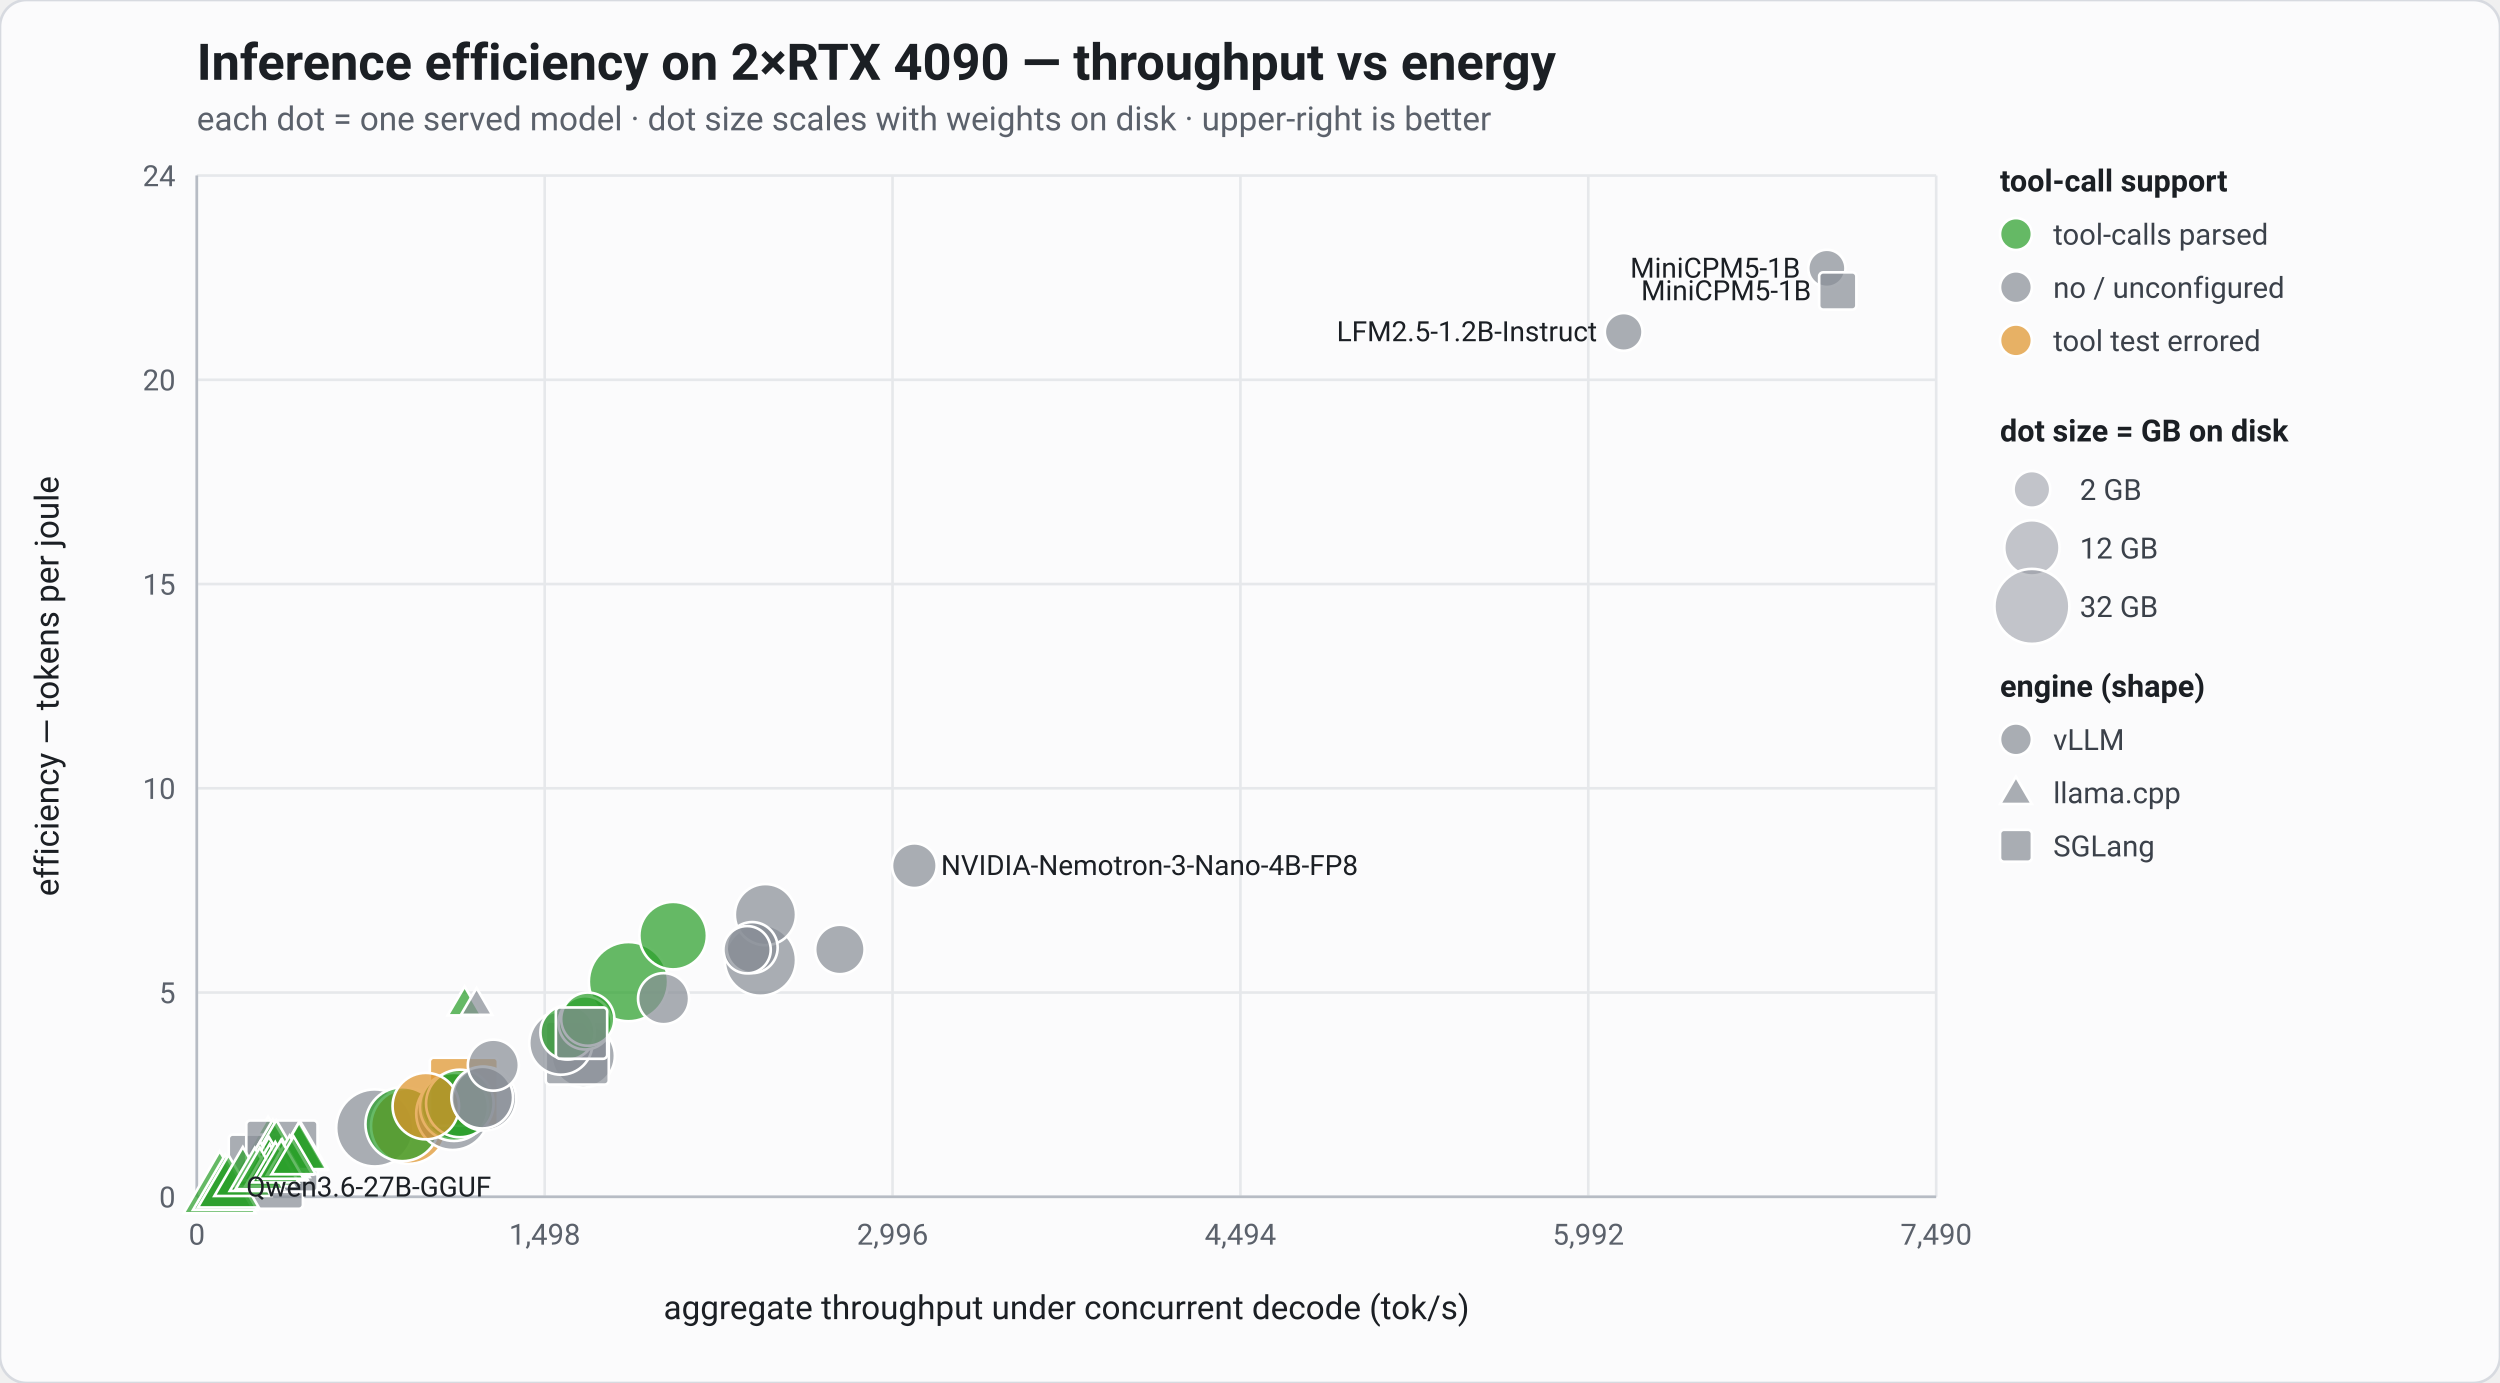
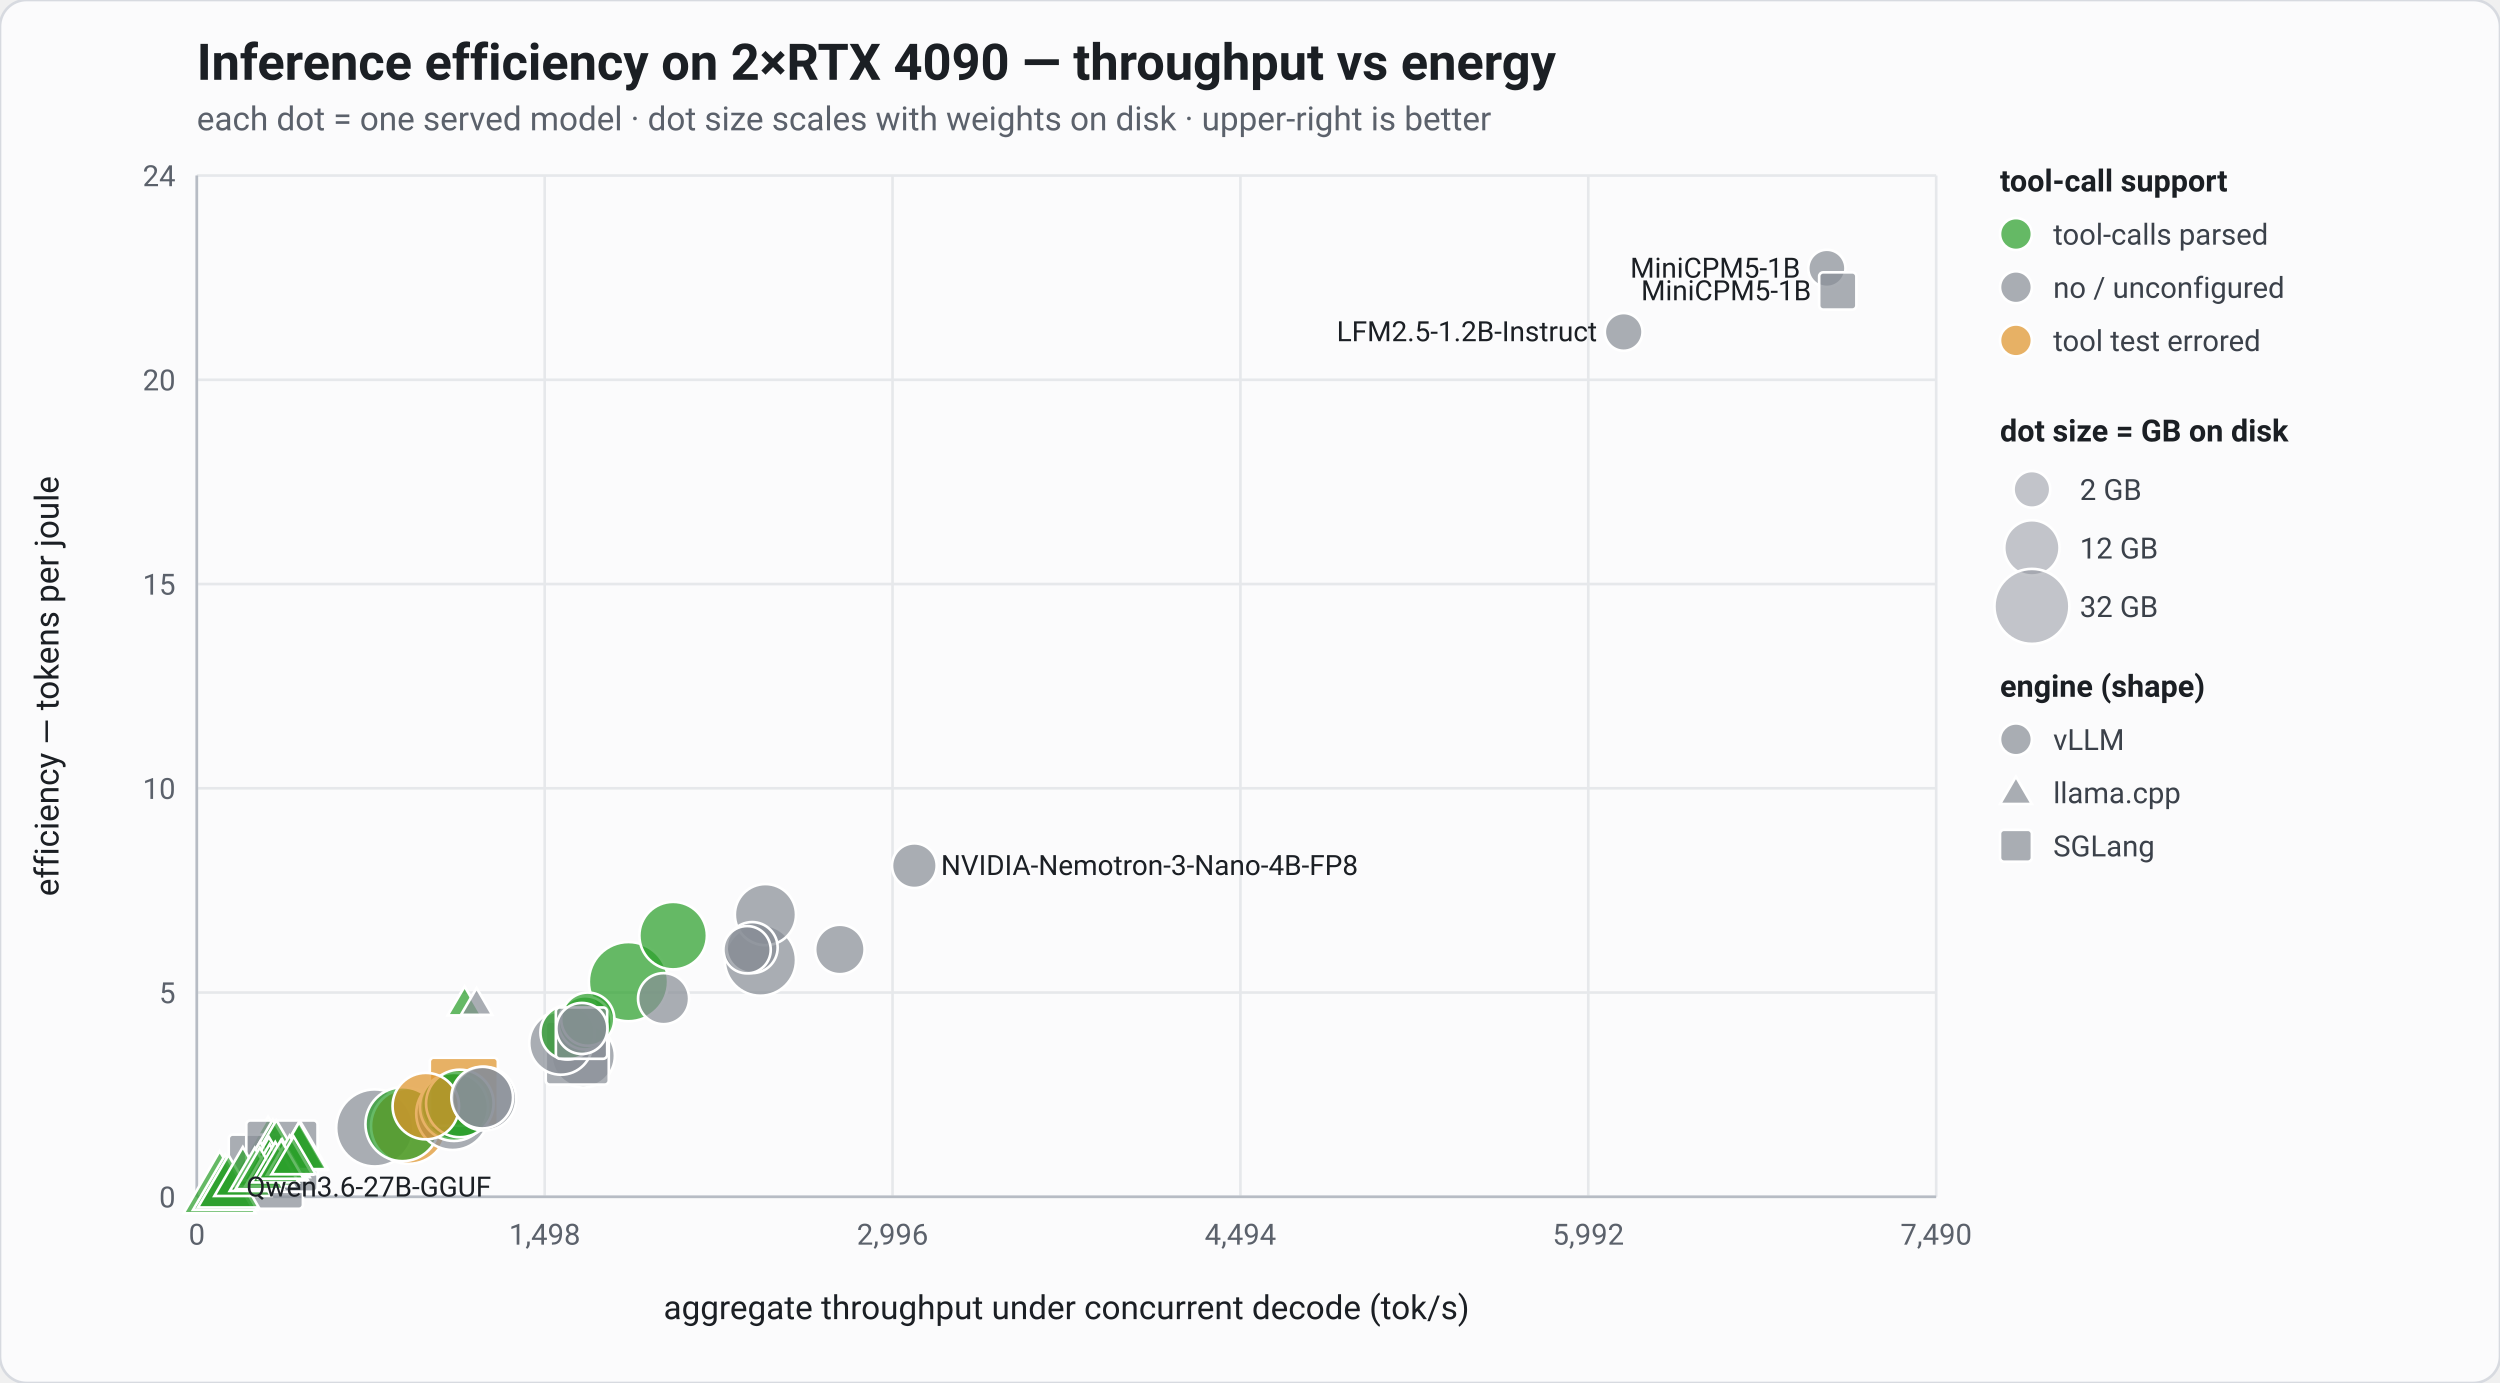
<svg xmlns="http://www.w3.org/2000/svg" width="940" height="520" viewBox="0 0 940 520" font-family="-apple-system,Segoe UI,Roboto,sans-serif">
  <rect x="0" y="0" width="940" height="520" rx="10" fill="#fbfbfc" stroke="#d7dae0" />
  <text x="74" y="30" font-size="19" font-weight="700" fill="#1b1f24">Inference efficiency on 2×RTX 4090 — throughput vs energy</text>
  <text x="74" y="49" font-size="12.5" fill="#5b616b">each dot = one served model · dot size scales with weights on disk · upper-right is better</text>
  <line x1="74.0" y1="66" x2="74.0" y2="450" stroke="#e6e8eb" />
  <text x="74.0" y="468" font-size="11" fill="#5b616b" text-anchor="middle">0</text>
  <line x1="74" y1="450.0" x2="728" y2="450.0" stroke="#e6e8eb" />
  <text x="66" y="454.0" font-size="11" fill="#5b616b" text-anchor="end">0</text>
  <line x1="204.8" y1="66" x2="204.8" y2="450" stroke="#e6e8eb" />
  <text x="204.8" y="468" font-size="11" fill="#5b616b" text-anchor="middle">1,498</text>
  <line x1="74" y1="373.2" x2="728" y2="373.2" stroke="#e6e8eb" />
  <text x="66" y="377.2" font-size="11" fill="#5b616b" text-anchor="end">5</text>
  <line x1="335.6" y1="66" x2="335.6" y2="450" stroke="#e6e8eb" />
  <text x="335.6" y="468" font-size="11" fill="#5b616b" text-anchor="middle">2,996</text>
  <line x1="74" y1="296.4" x2="728" y2="296.4" stroke="#e6e8eb" />
  <text x="66" y="300.4" font-size="11" fill="#5b616b" text-anchor="end">10</text>
  <line x1="466.4" y1="66" x2="466.4" y2="450" stroke="#e6e8eb" />
  <text x="466.4" y="468" font-size="11" fill="#5b616b" text-anchor="middle">4,494</text>
  <line x1="74" y1="219.6" x2="728" y2="219.6" stroke="#e6e8eb" />
  <text x="66" y="223.6" font-size="11" fill="#5b616b" text-anchor="end">15</text>
  <line x1="597.2" y1="66" x2="597.2" y2="450" stroke="#e6e8eb" />
  <text x="597.2" y="468" font-size="11" fill="#5b616b" text-anchor="middle">5,992</text>
  <line x1="74" y1="142.8" x2="728" y2="142.8" stroke="#e6e8eb" />
  <text x="66" y="146.8" font-size="11" fill="#5b616b" text-anchor="end">20</text>
  <line x1="728.0" y1="66" x2="728.0" y2="450" stroke="#e6e8eb" />
  <text x="728.0" y="468" font-size="11" fill="#5b616b" text-anchor="middle">7,490</text>
  <line x1="74" y1="66.0" x2="728" y2="66.0" stroke="#e6e8eb" />
  <text x="66" y="70.0" font-size="11" fill="#5b616b" text-anchor="end">24</text>
  <line x1="74" y1="450" x2="728" y2="450" stroke="#b7bcc4" />
  <line x1="74" y1="66" x2="74" y2="450" stroke="#b7bcc4" />
  <text x="401.0" y="496" font-size="12.5" fill="#1b1f24" text-anchor="middle">aggregate throughput under concurrent decode (tok/s)</text>
  <text x="22" y="258.0" font-size="12.5" fill="#1b1f24" text-anchor="middle" transform="rotate(-90 22 258.0)">efficiency — tokens per joule</text>
  <circle cx="236.3" cy="369.1" r="14.9" fill="#2ca02c" fill-opacity="0.72" stroke="#ffffff" stroke-width="1" />
  <polygon points="100.8,419.9 86.0,445.4 115.6,445.4" fill="#2ca02c" fill-opacity="0.72" stroke="#ffffff" stroke-width="1" />
  <circle cx="140.9" cy="424.1" r="14.5" fill="#8a8f98" fill-opacity="0.72" stroke="#ffffff" stroke-width="1" />
  <circle cx="153.7" cy="423.4" r="14.2" fill="#e0952b" fill-opacity="0.72" stroke="#ffffff" stroke-width="1" />
  <circle cx="151.3" cy="422.7" r="13.9" fill="#2ca02c" fill-opacity="0.72" stroke="#ffffff" stroke-width="1" />
  <rect x="86.0" y="426.6" width="27.9" height="27.9" rx="1.5" fill="#8a8f98" fill-opacity="0.72" stroke="#ffffff" stroke-width="1" />
  <circle cx="170.2" cy="418.7" r="13.7" fill="#8a8f98" fill-opacity="0.72" stroke="#ffffff" stroke-width="1" />
  <polygon points="82.6,432.8 69.0,456.2 96.1,456.2" fill="#2ca02c" fill-opacity="0.72" stroke="#ffffff" stroke-width="1" />
  <circle cx="285.9" cy="361.0" r="13.4" fill="#8a8f98" fill-opacity="0.72" stroke="#ffffff" stroke-width="1" />
  <rect x="92.6" y="421.3" width="26.8" height="26.8" rx="1.5" fill="#8a8f98" fill-opacity="0.72" stroke="#ffffff" stroke-width="1" />
  <polygon points="102.6,421.0 89.3,443.8 115.8,443.8" fill="#2ca02c" fill-opacity="0.72" stroke="#ffffff" stroke-width="1" />
  <circle cx="171.2" cy="415.7" r="12.8" fill="#2ca02c" fill-opacity="0.72" stroke="#ffffff" stroke-width="1" />
  <rect x="161.6" y="397.7" width="25.6" height="25.6" rx="1.5" fill="#e0952b" fill-opacity="0.72" stroke="#ffffff" stroke-width="1" />
  <circle cx="170.7" cy="416.2" r="12.8" fill="#2ca02c" fill-opacity="0.72" stroke="#ffffff" stroke-width="1" />
  <circle cx="253.1" cy="351.8" r="12.7" fill="#2ca02c" fill-opacity="0.72" stroke="#ffffff" stroke-width="1" />
  <circle cx="172.9" cy="414.9" r="12.7" fill="#2ca02c" fill-opacity="0.72" stroke="#ffffff" stroke-width="1" />
  <polygon points="103.9,421.2 91.4,442.6 116.4,442.6" fill="#2ca02c" fill-opacity="0.72" stroke="#ffffff" stroke-width="1" />
  <circle cx="160.1" cy="415.9" r="12.5" fill="#e0952b" fill-opacity="0.72" stroke="#ffffff" stroke-width="1" />
  <polygon points="84.7,434.2 72.6,454.9 96.7,454.9" fill="#2ca02c" fill-opacity="0.72" stroke="#ffffff" stroke-width="1" />
  <circle cx="182.1" cy="413.1" r="12.0" fill="#8a8f98" fill-opacity="0.72" stroke="#ffffff" stroke-width="1" />
  <circle cx="219.3" cy="397.0" r="11.9" fill="#8a8f98" fill-opacity="0.72" stroke="#ffffff" stroke-width="1" />
  <rect x="205.2" y="384.1" width="23.7" height="23.7" rx="1.5" fill="#8a8f98" fill-opacity="0.72" stroke="#ffffff" stroke-width="1" />
  <circle cx="210.9" cy="392.2" r="11.9" fill="#8a8f98" fill-opacity="0.72" stroke="#ffffff" stroke-width="1" />
  <circle cx="181.3" cy="412.7" r="11.6" fill="#8a8f98" fill-opacity="0.72" stroke="#ffffff" stroke-width="1" />
  <circle cx="287.8" cy="343.9" r="11.5" fill="#8a8f98" fill-opacity="0.72" stroke="#ffffff" stroke-width="1" />
  <polygon points="85.9,434.3 74.4,454.0 97.3,454.0" fill="#2ca02c" fill-opacity="0.72" stroke="#ffffff" stroke-width="1" />
  <polygon points="91.3,431.3 80.6,449.7 101.9,449.7" fill="#2ca02c" fill-opacity="0.72" stroke="#ffffff" stroke-width="1" />
  <polygon points="112.9,421.7 102.4,439.6 123.3,439.6" fill="#2ca02c" fill-opacity="0.72" stroke="#ffffff" stroke-width="1" />
  <polygon points="112.3,422.2 102.0,440.0 122.6,440.0" fill="#2ca02c" fill-opacity="0.72" stroke="#ffffff" stroke-width="1" />
  <polygon points="112.5,421.9 102.2,439.6 122.8,439.6" fill="#2ca02c" fill-opacity="0.72" stroke="#ffffff" stroke-width="1" />
  <circle cx="213.4" cy="388.2" r="10.2" fill="#2ca02c" fill-opacity="0.72" stroke="#ffffff" stroke-width="1" />
  <circle cx="220.0" cy="384.6" r="10.0" fill="#2ca02c" fill-opacity="0.72" stroke="#ffffff" stroke-width="1" />
  <circle cx="221.0" cy="383.2" r="10.0" fill="#2ca02c" fill-opacity="0.72" stroke="#ffffff" stroke-width="1" />
  <polygon points="97.8,429.3 88.1,446.0 107.6,446.0" fill="#2ca02c" fill-opacity="0.72" stroke="#ffffff" stroke-width="1" />
  <circle cx="249.5" cy="375.5" r="9.6" fill="#8a8f98" fill-opacity="0.72" stroke="#ffffff" stroke-width="1" />
  <rect x="209.0" y="378.8" width="19.3" height="19.3" rx="1.5" fill="#8a8f98" fill-opacity="0.72" stroke="#ffffff" stroke-width="1" />
-   <circle cx="185.5" cy="400.5" r="9.6" fill="#8a8f98" fill-opacity="0.72" stroke="#ffffff" stroke-width="1" />
+   <circle cx="218.8" cy="386.7" r="9.6" fill="#8a8f98" fill-opacity="0.72" stroke="#ffffff" stroke-width="1" />
  <circle cx="282.8" cy="356.3" r="9.6" fill="#8a8f98" fill-opacity="0.72" stroke="#ffffff" stroke-width="1" />
  <polygon points="101.1,427.5 91.6,443.8 110.5,443.8" fill="#2ca02c" fill-opacity="0.72" stroke="#ffffff" stroke-width="1" />
  <polygon points="95.8,431.6 86.4,447.8 105.3,447.8" fill="#2ca02c" fill-opacity="0.72" stroke="#ffffff" stroke-width="1" />
  <circle cx="315.8" cy="357.0" r="9.3" fill="#8a8f98" fill-opacity="0.72" stroke="#ffffff" stroke-width="1" />
  <polygon points="101.4,430.2 92.3,445.9 110.5,445.9" fill="#2ca02c" fill-opacity="0.72" stroke="#ffffff" stroke-width="1" />
  <polygon points="97.7,431.5 88.6,447.1 106.7,447.1" fill="#2ca02c" fill-opacity="0.72" stroke="#ffffff" stroke-width="1" />
  <circle cx="280.9" cy="357.1" r="8.9" fill="#8a8f98" fill-opacity="0.72" stroke="#ffffff" stroke-width="1" />
  <polygon points="106.1,428.4 97.3,443.7 115.0,443.7" fill="#2ca02c" fill-opacity="0.72" stroke="#ffffff" stroke-width="1" />
  <polygon points="103.5,429.4 94.7,444.6 112.3,444.6" fill="#2ca02c" fill-opacity="0.72" stroke="#ffffff" stroke-width="1" />
  <polygon points="108.9,427.0 100.4,441.7 117.5,441.7" fill="#2ca02c" fill-opacity="0.72" stroke="#ffffff" stroke-width="1" />
  <polygon points="105.7,428.6 97.2,443.2 114.2,443.2" fill="#2ca02c" fill-opacity="0.72" stroke="#ffffff" stroke-width="1" />
  <circle cx="343.8" cy="325.5" r="8.4" fill="#8a8f98" fill-opacity="0.72" stroke="#ffffff" stroke-width="1" />
  <polygon points="110.4,427.3 102.1,441.5 118.7,441.5" fill="#2ca02c" fill-opacity="0.72" stroke="#ffffff" stroke-width="1" />
  <circle cx="610.5" cy="124.8" r="7.1" fill="#8a8f98" fill-opacity="0.72" stroke="#ffffff" stroke-width="1" />
  <circle cx="686.9" cy="100.9" r="7.0" fill="#8a8f98" fill-opacity="0.72" stroke="#ffffff" stroke-width="1" />
  <rect x="684.0" y="102.4" width="14.0" height="14.0" rx="1.5" fill="#8a8f98" fill-opacity="0.72" stroke="#ffffff" stroke-width="1" />
  <polygon points="174.7,370.9 168.3,381.8 181.0,381.8" fill="#2ca02c" fill-opacity="0.72" stroke="#ffffff" stroke-width="1" />
  <polygon points="179.2,371.5 173.3,381.6 185.1,381.6" fill="#8a8f98" fill-opacity="0.72" stroke="#ffffff" stroke-width="1" />
  <text x="676.9" y="104.4" font-size="10.5" fill="#1b1f24" text-anchor="end">MiniCPM5-1B</text>
  <text x="681.0" y="112.9" font-size="10.5" fill="#1b1f24" text-anchor="end">MiniCPM5-1B</text>
  <text x="600.5" y="128.3" font-size="10.5" fill="#1b1f24" text-anchor="end">LFM2.5-1.2B-Instruct</text>
  <text x="353.8" y="329.0" font-size="10.5" fill="#1b1f24" text-anchor="start">NVIDIA-Nemotron-3-Nano-4B-FP8</text>
  <text x="92.6" y="449.9" font-size="10.5" fill="#1b1f24" text-anchor="start">Qwen3.6-27B-GGUF</text>
  <text x="752" y="72" font-size="11.5" font-weight="700" fill="#1b1f24">tool-call support</text>
  <circle cx="758" cy="88.0" r="6" fill="#2ca02c" fill-opacity="0.72" stroke="#ffffff" />
  <text x="772" y="92" font-size="11" fill="#3b414a">tool-calls parsed</text>
  <circle cx="758" cy="108.0" r="6" fill="#8a8f98" fill-opacity="0.72" stroke="#ffffff" />
  <text x="772" y="112" font-size="11" fill="#3b414a">no / unconfigured</text>
  <circle cx="758" cy="128.0" r="6" fill="#e0952b" fill-opacity="0.72" stroke="#ffffff" />
  <text x="772" y="132" font-size="11" fill="#3b414a">tool test errored</text>
  <text x="752" y="166" font-size="11.5" font-weight="700" fill="#1b1f24">dot size = GB on disk</text>
  <circle cx="764" cy="184.0" r="6.9" fill="#8a8f98" fill-opacity="0.5" stroke="#ffffff" />
  <text x="782" y="188" font-size="11" fill="#3b414a">2 GB</text>
  <circle cx="764" cy="206.0" r="10.4" fill="#8a8f98" fill-opacity="0.5" stroke="#ffffff" />
  <text x="782" y="210" font-size="11" fill="#3b414a">12 GB</text>
  <circle cx="764" cy="228.0" r="14.1" fill="#8a8f98" fill-opacity="0.5" stroke="#ffffff" />
  <text x="782" y="232" font-size="11" fill="#3b414a">32 GB</text>
  <text x="752" y="262" font-size="11.5" font-weight="700" fill="#1b1f24">engine (shape)</text>
  <circle cx="758.0" cy="278.0" r="6.0" fill="#8a8f98" fill-opacity="0.72" stroke="#ffffff" stroke-width="1" />
  <text x="772" y="282" font-size="11" fill="#3b414a">vLLM</text>
  <polygon points="758.0,292.0 752.0,302.3 764.0,302.3" fill="#8a8f98" fill-opacity="0.72" stroke="#ffffff" stroke-width="1" />
  <text x="772" y="302" font-size="11" fill="#3b414a">llama.cpp</text>
  <rect x="752.0" y="312.0" width="12.0" height="12.0" rx="1.5" fill="#8a8f98" fill-opacity="0.72" stroke="#ffffff" stroke-width="1" />
  <text x="772" y="322" font-size="11" fill="#3b414a">SGLang</text>
</svg>
